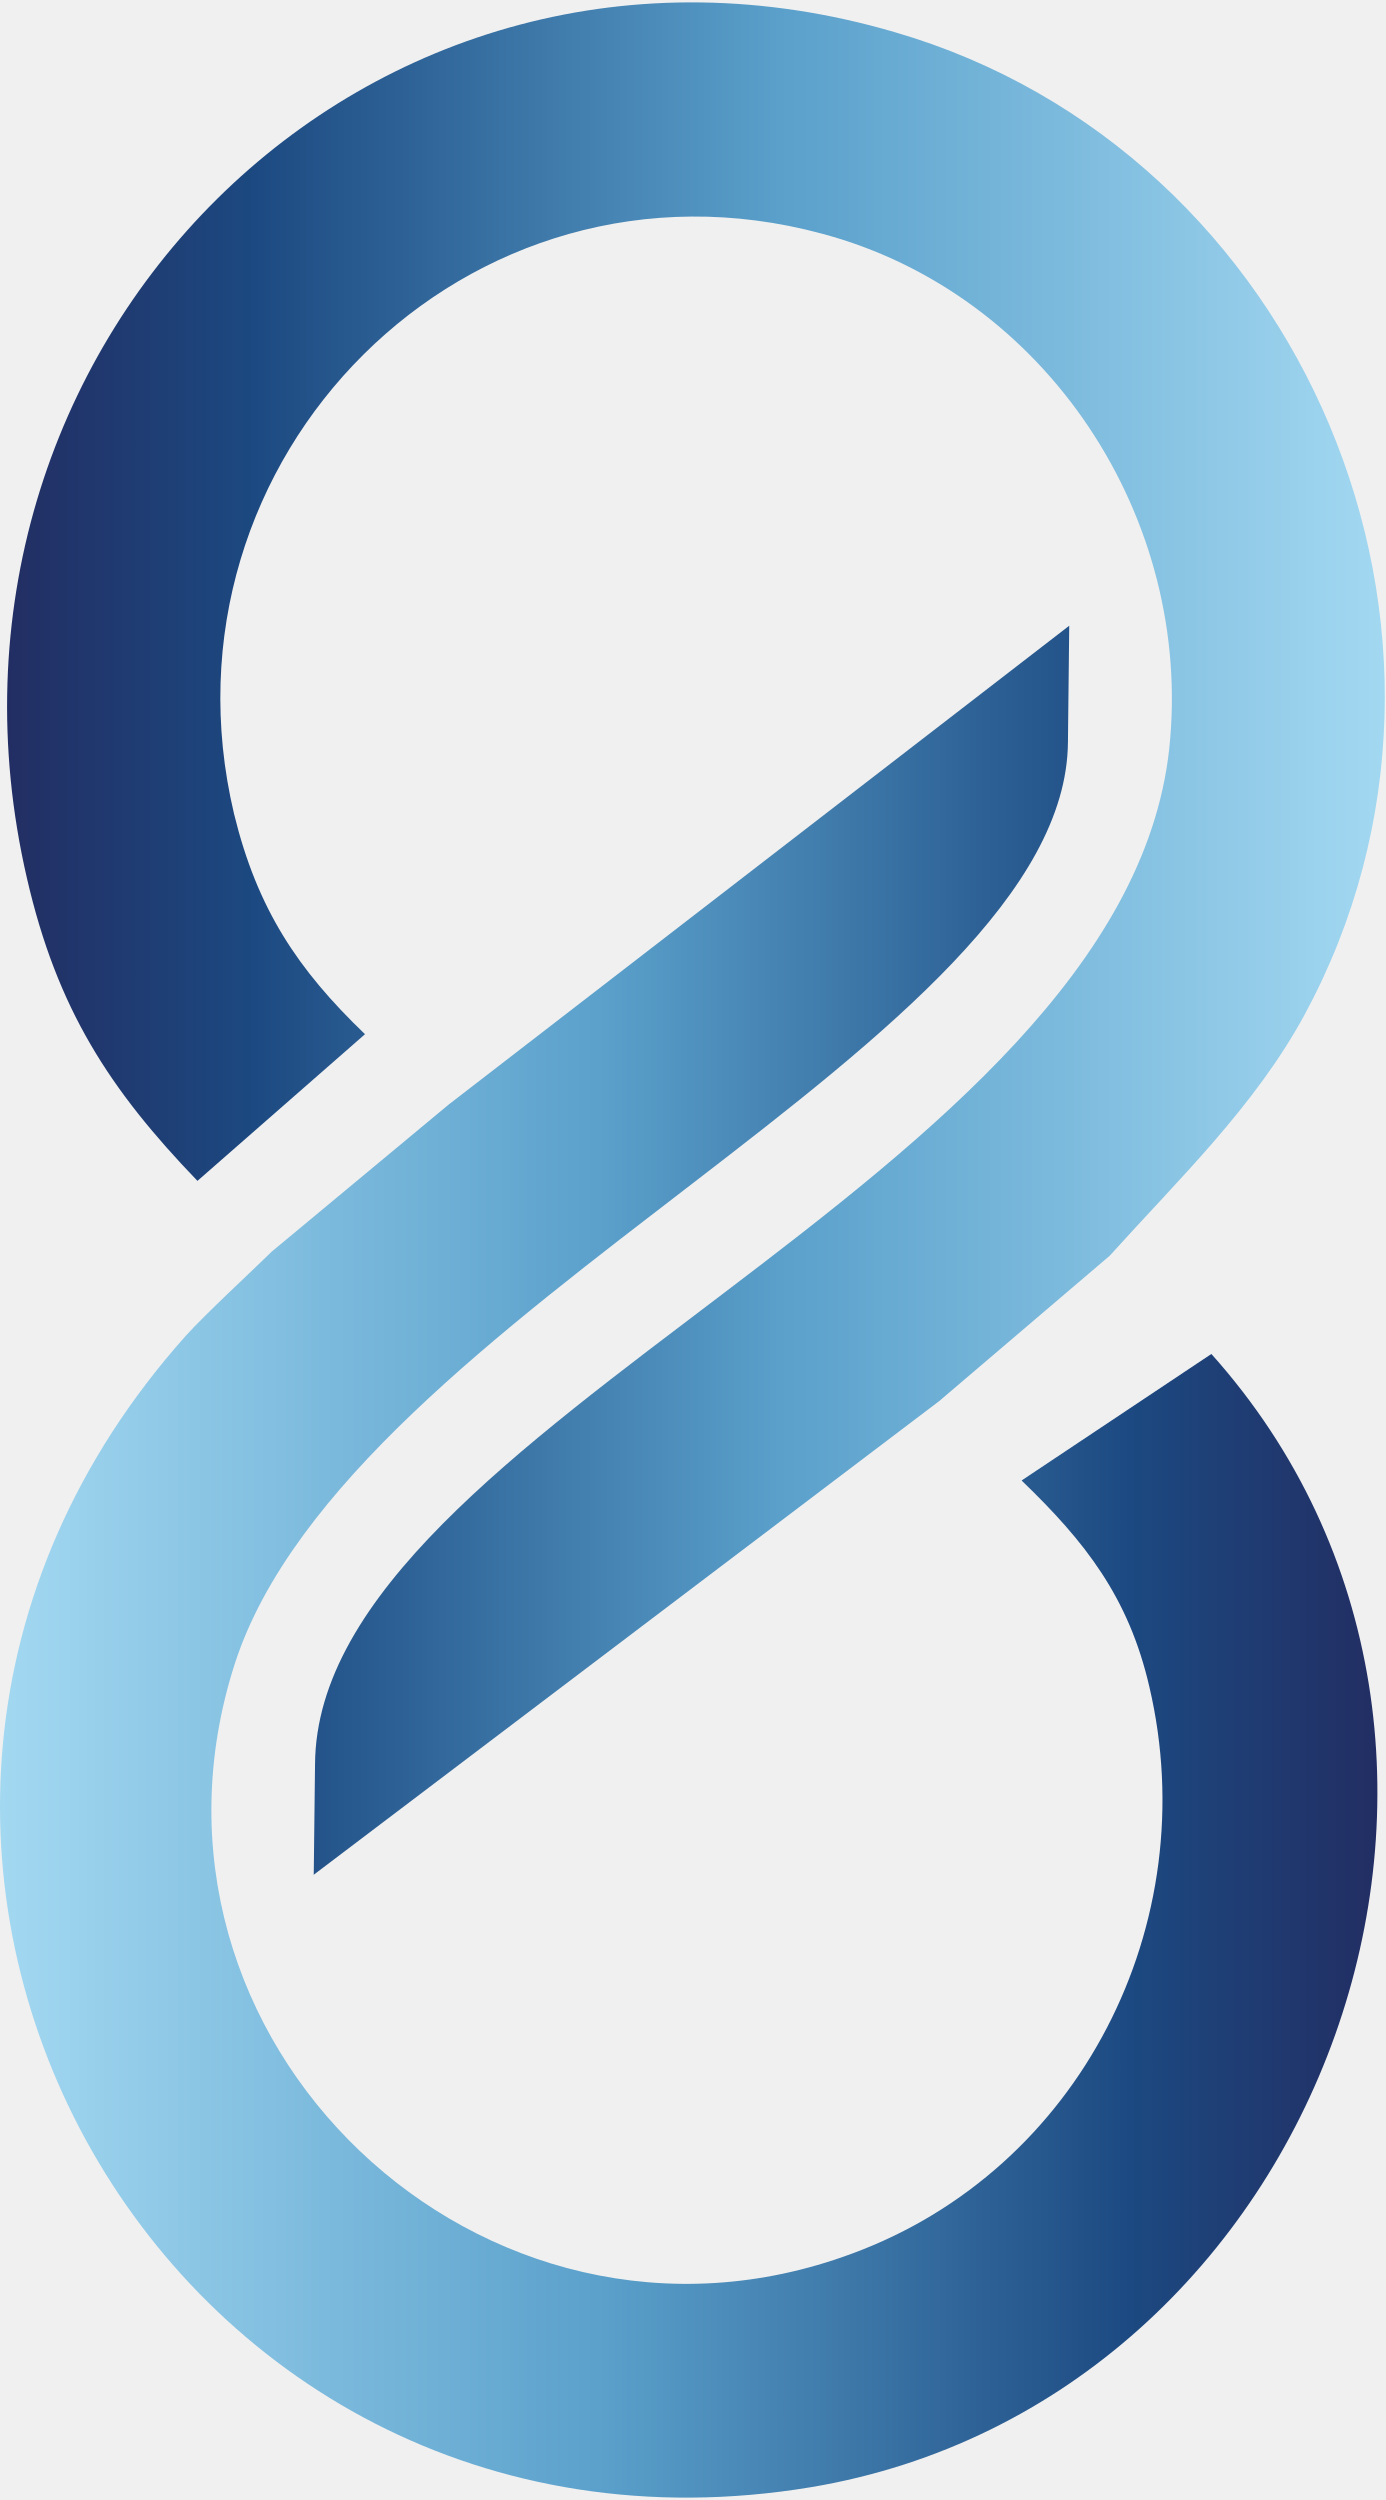
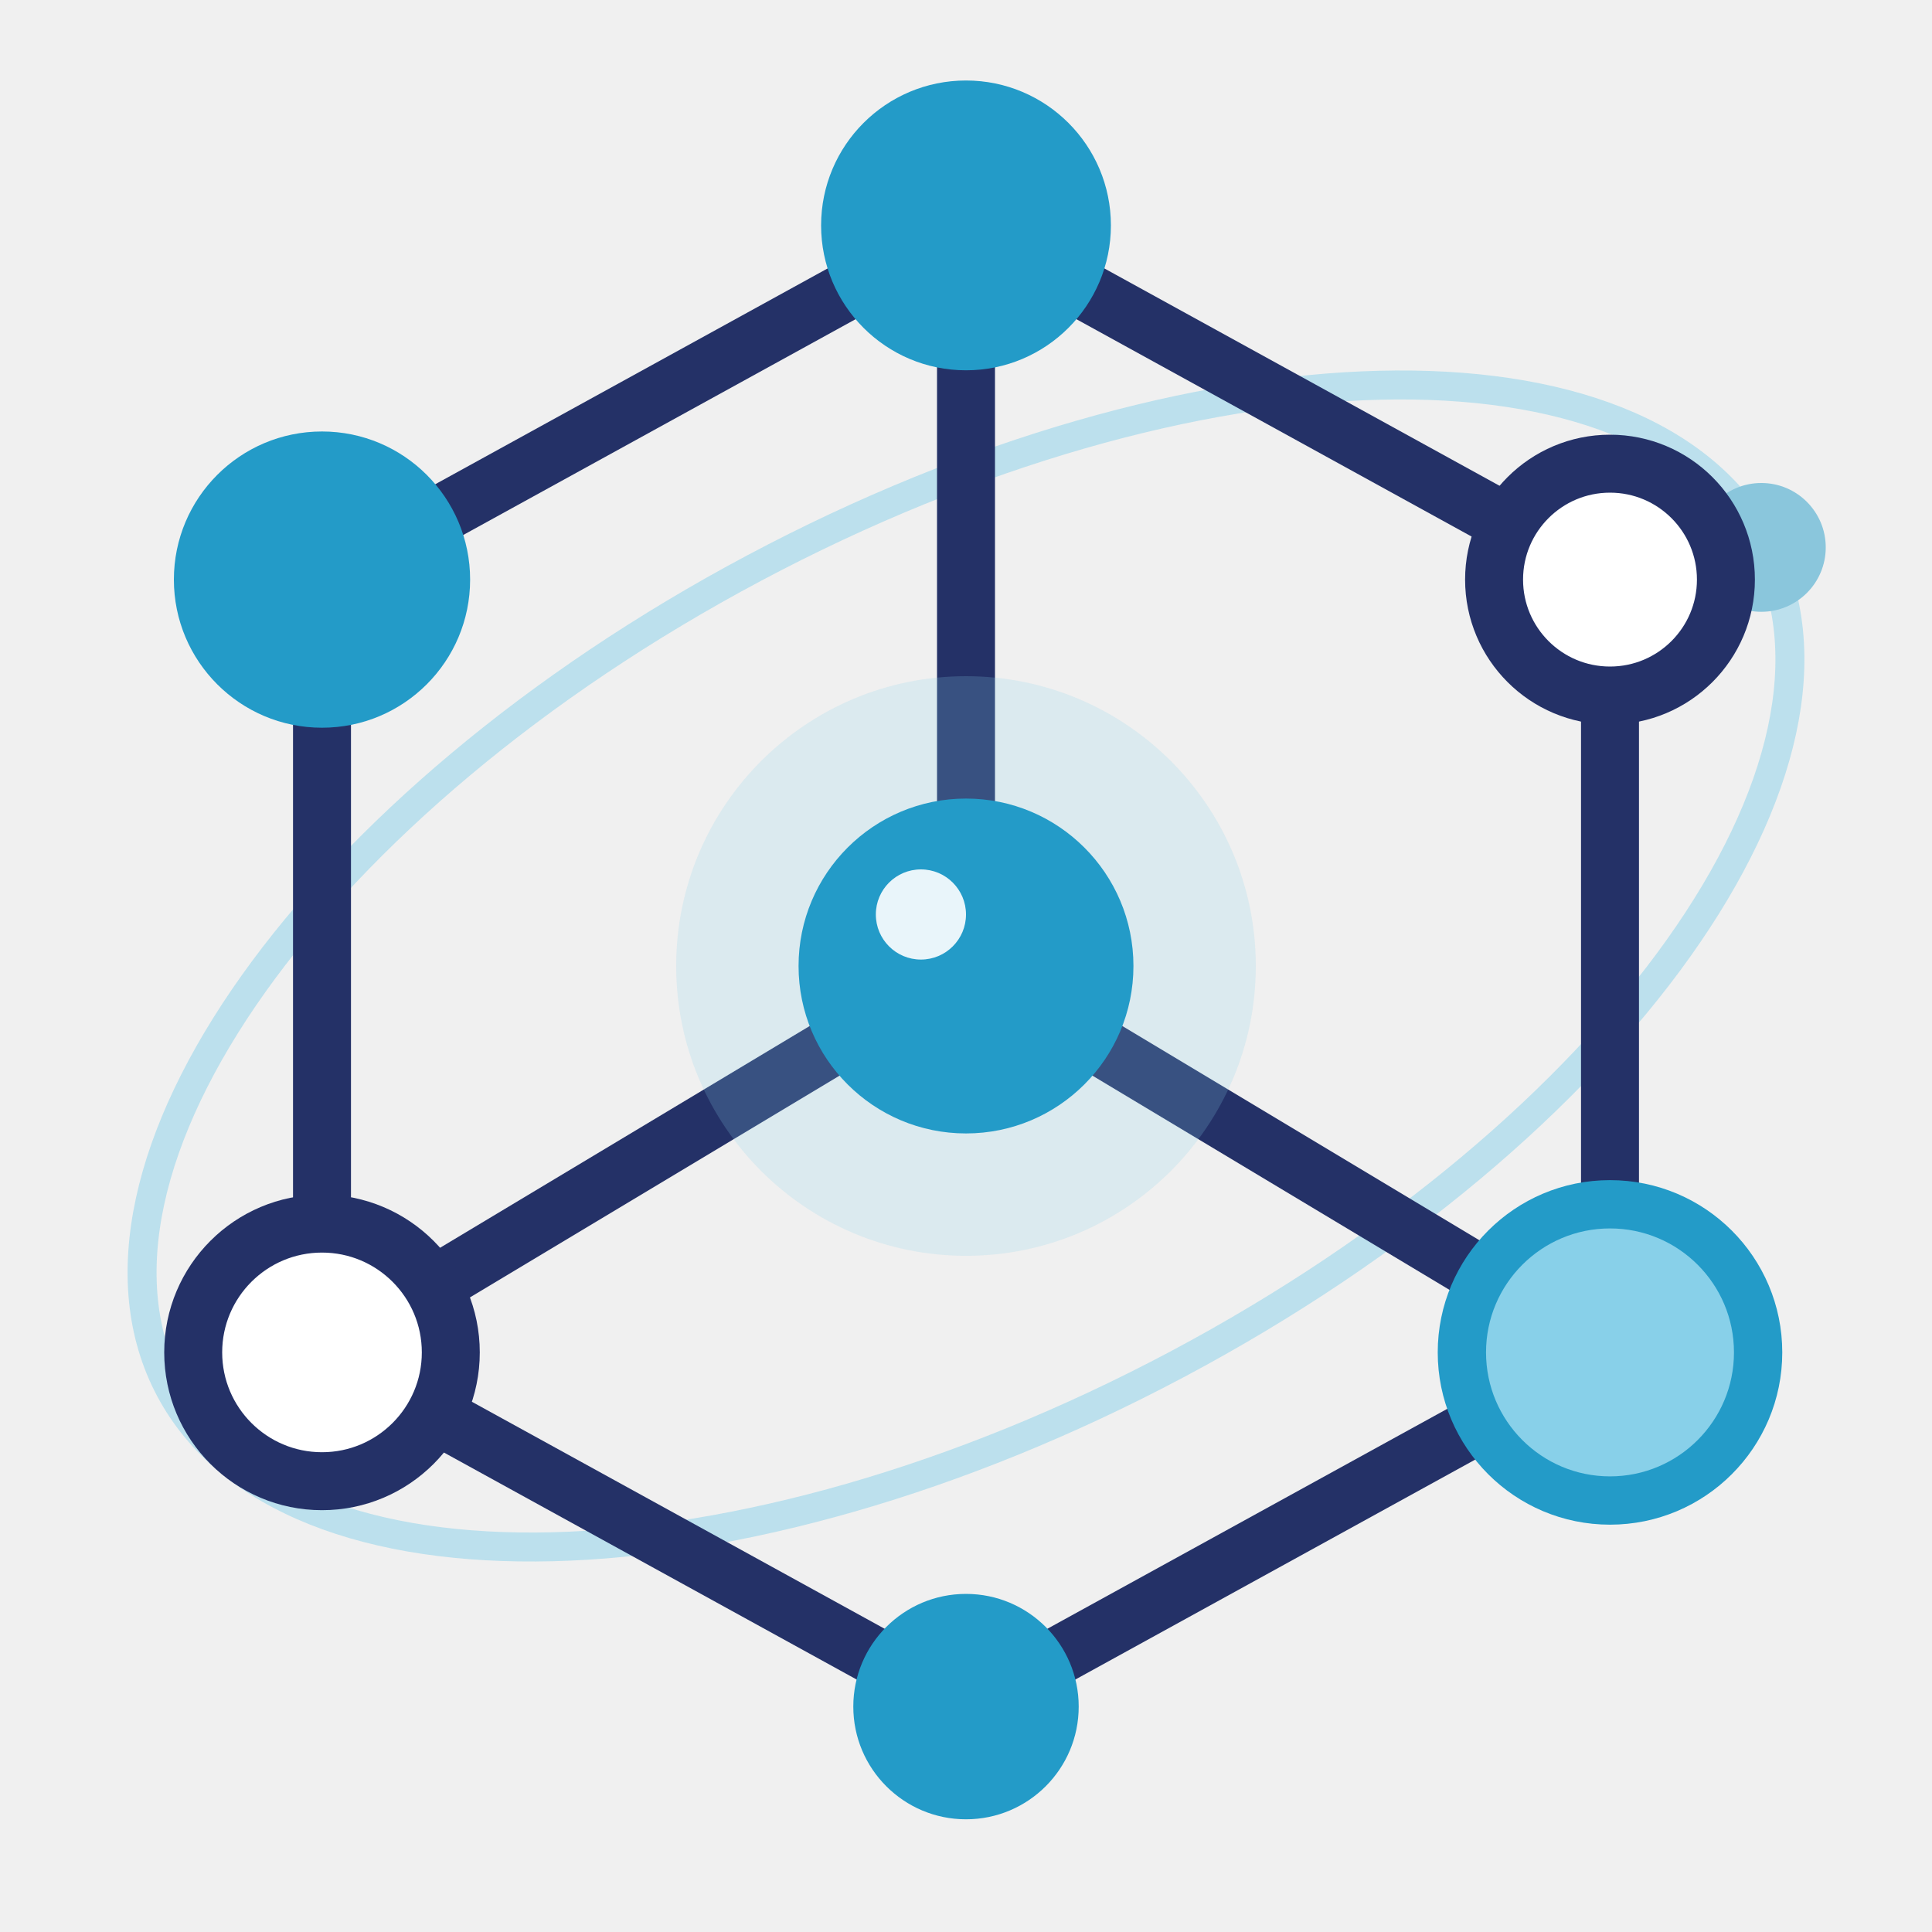
- <svg xmlns="http://www.w3.org/2000/svg" width="434" height="783" viewBox="0 0 434 783" fill="none">
-   <path d="M320.043 463.769C339.874 482.878 353.499 500.225 359.974 528.278C377.377 602.545 338.255 679.523 266.892 705.814C151.416 748.775 35.536 638.73 73.578 520.96C109.327 410.779 333.803 325.942 334.478 232.43L334.883 195.975L140.624 345.864L85.18 391.942C78.839 398.176 64.27 411.593 58.065 418.504C-81.694 575.305 49.431 812.878 253.942 778.997C414.879 752.028 489.075 546.574 379.4 424.061L320.043 463.634L320.043 463.769Z" fill="url(#paint0_linear_384_3)" />
-   <path d="M98.534 586.961L294.141 438.834L347.562 393.298C369.282 369.175 393.024 346.543 408.673 317.676C472.751 198.957 408.133 47.171 280.112 10.037C115.262 -38.209 -29.892 109.105 8.42 274.986C17.863 316.05 34.321 341.257 61.841 369.853L114.318 323.91C93.273 303.717 80.592 284.744 73.308 254.929C46.867 143.393 146.559 43.241 257.448 73.192C327.597 91.894 374.003 162.366 366.179 234.736C351.205 370.124 99.344 446.694 98.669 552.538L98.264 587.232L98.534 586.961Z" fill="url(#paint1_linear_384_3)" />
-   <defs>
-     <linearGradient id="paint0_linear_384_3" x1="431.439" y1="489.191" x2="-0.078" y2="489.191" gradientUnits="userSpaceOnUse">
-       <stop stop-color="#222E63" />
-       <stop offset="0.18" stop-color="#1C4981" />
-       <stop offset="0.56" stop-color="#5AA0CB" />
-       <stop offset="1" stop-color="#A3D8F1" />
-     </linearGradient>
-     <linearGradient id="paint1_linear_384_3" x1="2.301" y1="293.916" x2="433.796" y2="293.916" gradientUnits="userSpaceOnUse">
-       <stop stop-color="#222E63" />
-       <stop offset="0.18" stop-color="#1C4981" />
-       <stop offset="0.56" stop-color="#5AA0CB" />
-       <stop offset="1" stop-color="#A3D8F1" />
-     </linearGradient>
-   </defs>
+ <svg xmlns="http://www.w3.org/2000/svg" width="60" height="60" viewBox="0 0 60 60">
+   <g fill="none" stroke-linecap="round" stroke-linejoin="round">
+     <g class="molecule-orbit" opacity=".5">
+       <ellipse cx="30" cy="30" rx="28" ry="14" transform="rotate(-28 30 30)" stroke="#88d0e9" stroke-width=".9" />
+       <circle cx="54.7" cy="17" r="2" fill="#239bc8" />
+     </g>
+     <g class="molecule-structure">
+       <path d="M30 7 50 18v24L30 53 10 42V18ZM30 30 30 7M30 30 50 42M30 30 10 42" stroke="#243167" stroke-width="1.8" />
+       <circle cx="30" cy="7" r="4" fill="#239bc8" stroke="#239bc8" />
+       <circle cx="50" cy="18" r="3.6" fill="#ffffff" stroke="#243167" stroke-width="1.8" />
+       <circle cx="50" cy="42" r="4.6" fill="#88d0e9" stroke="#239bc8" stroke-width="1.5" />
+       <circle cx="30" cy="53" r="3.5" fill="#239bc8" />
+       <circle cx="10" cy="42" r="4" fill="#ffffff" stroke="#243167" stroke-width="1.8" />
+       <circle cx="10" cy="18" r="4.6" fill="#239bc8" />
+     </g>
+     <g class="molecule-core">
+       <circle cx="30" cy="30" r="9" fill="#88d0e9" opacity=".2" />
+       <circle cx="30" cy="30" r="5.2" fill="#239bc8" />
+       <circle cx="28.6" cy="28.4" r="1.4" fill="#ffffff" opacity=".9" />
+     </g>
+   </g>
</svg>
